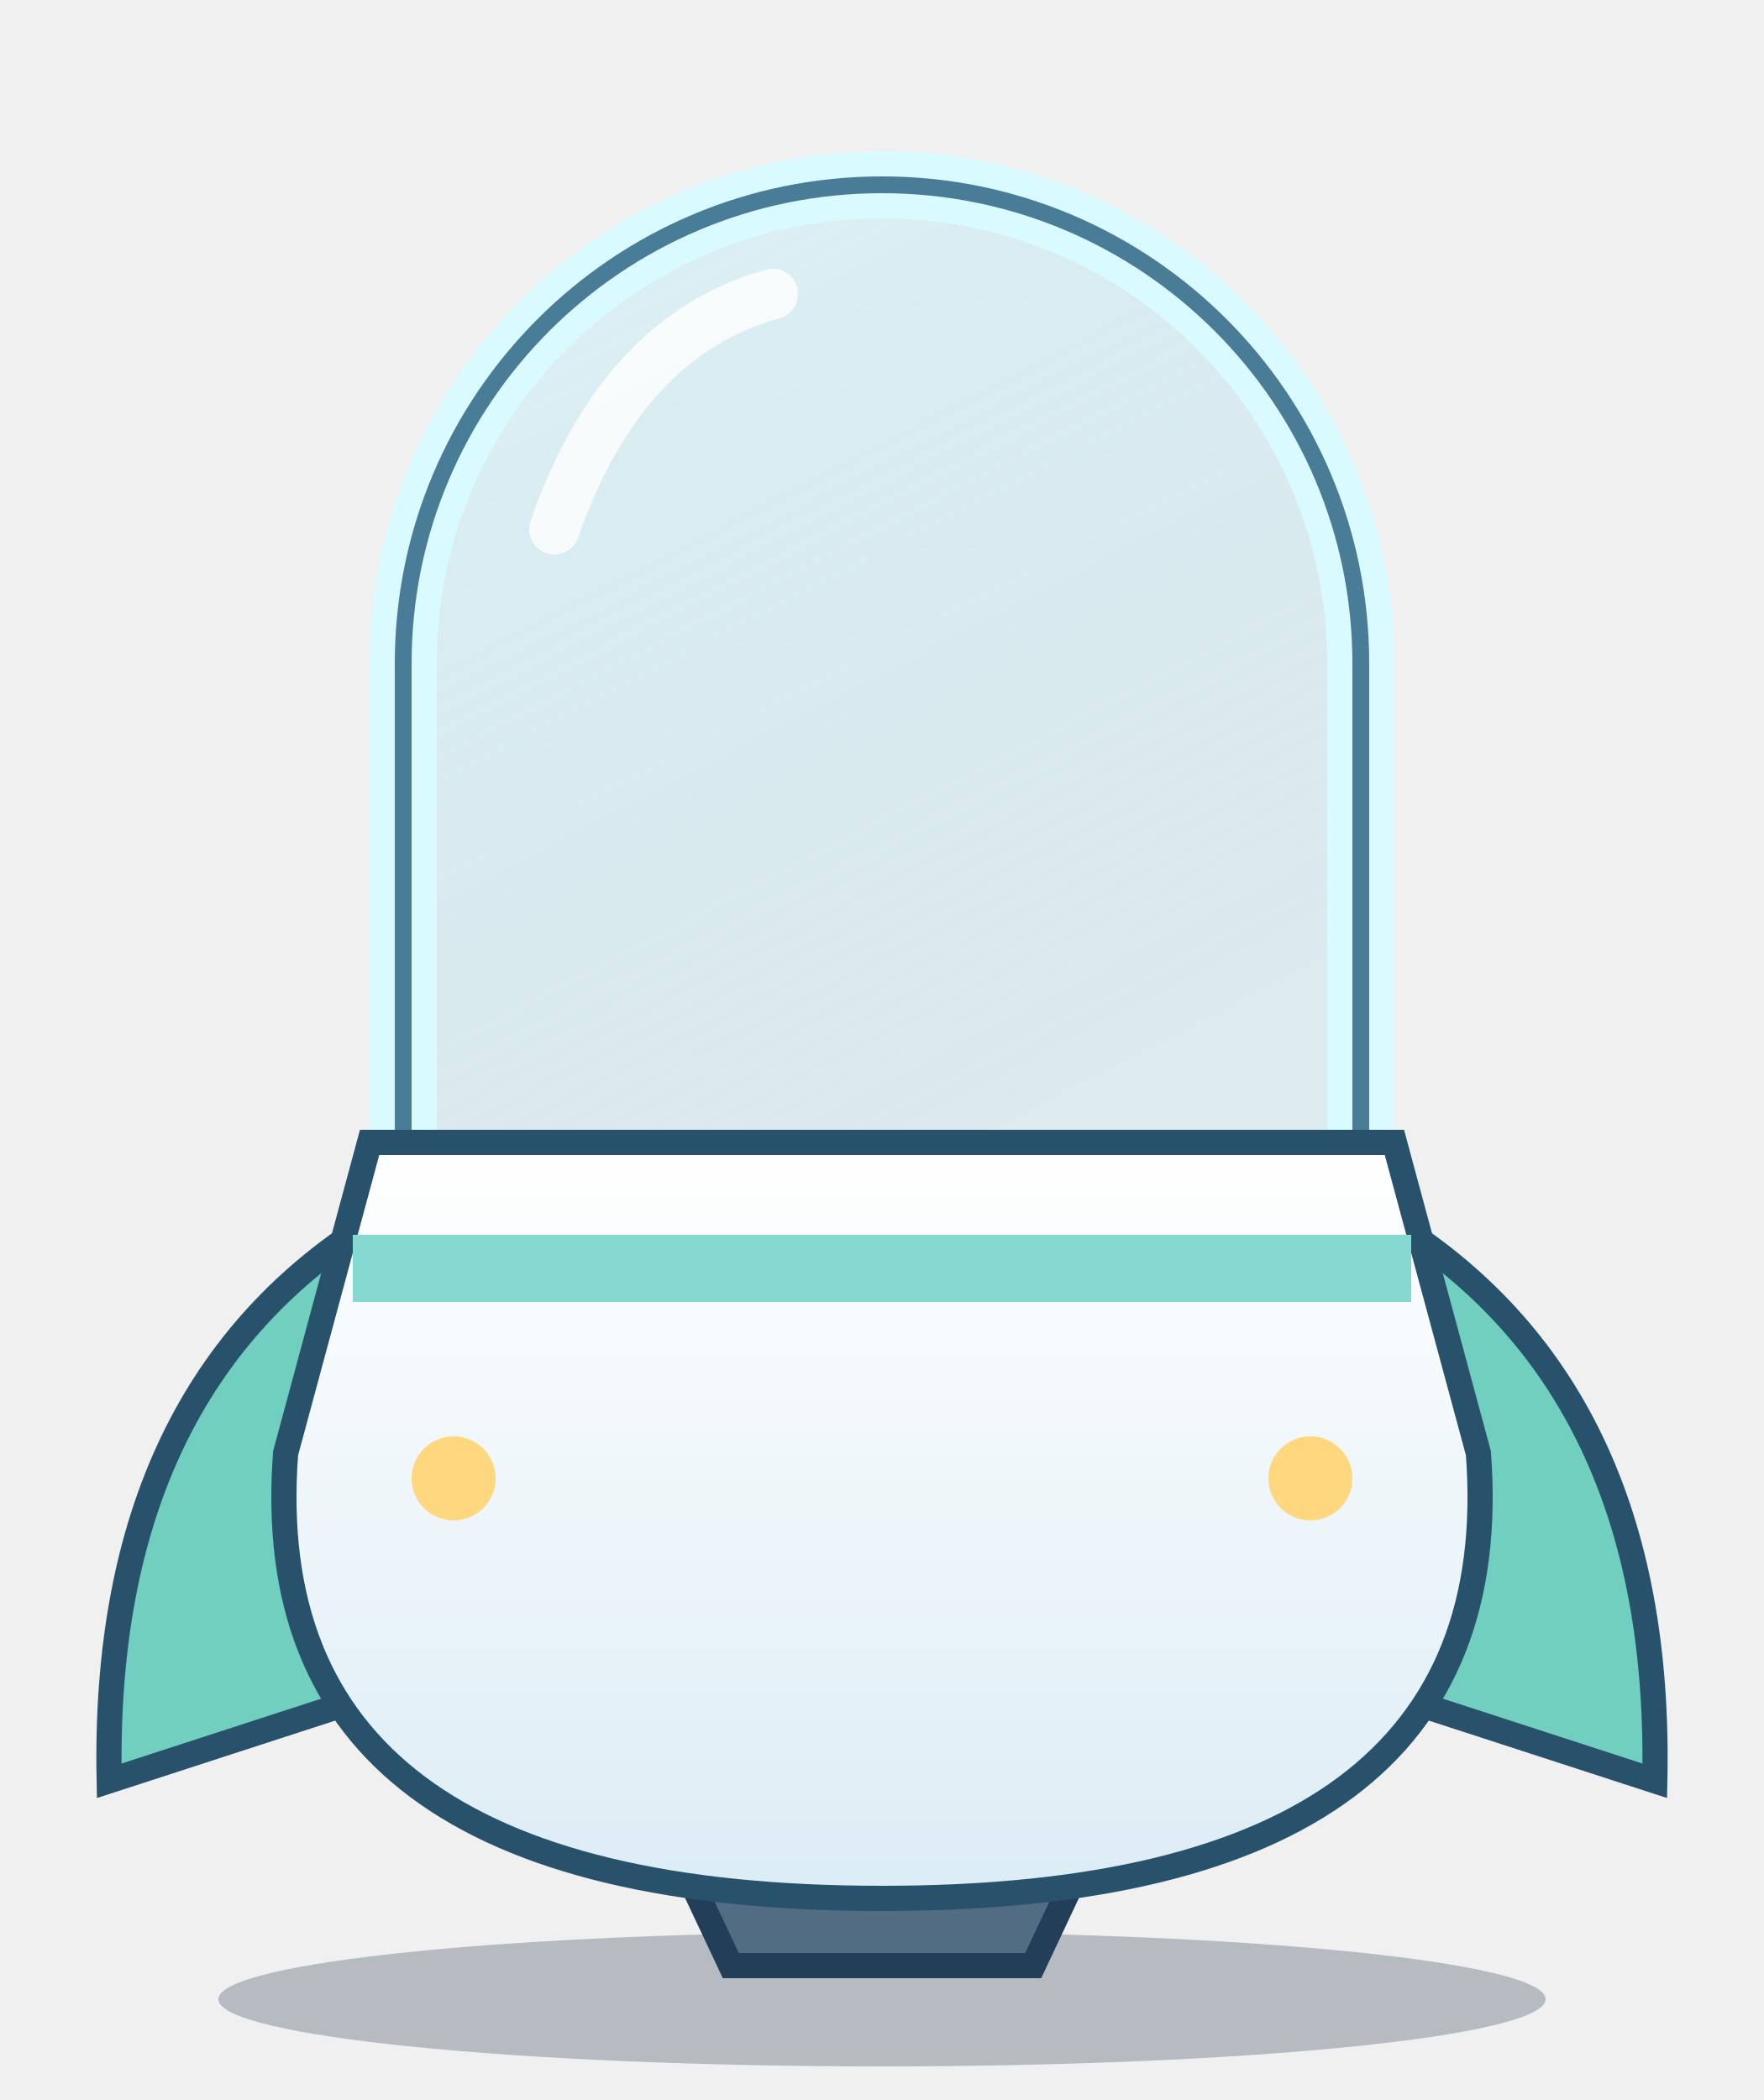
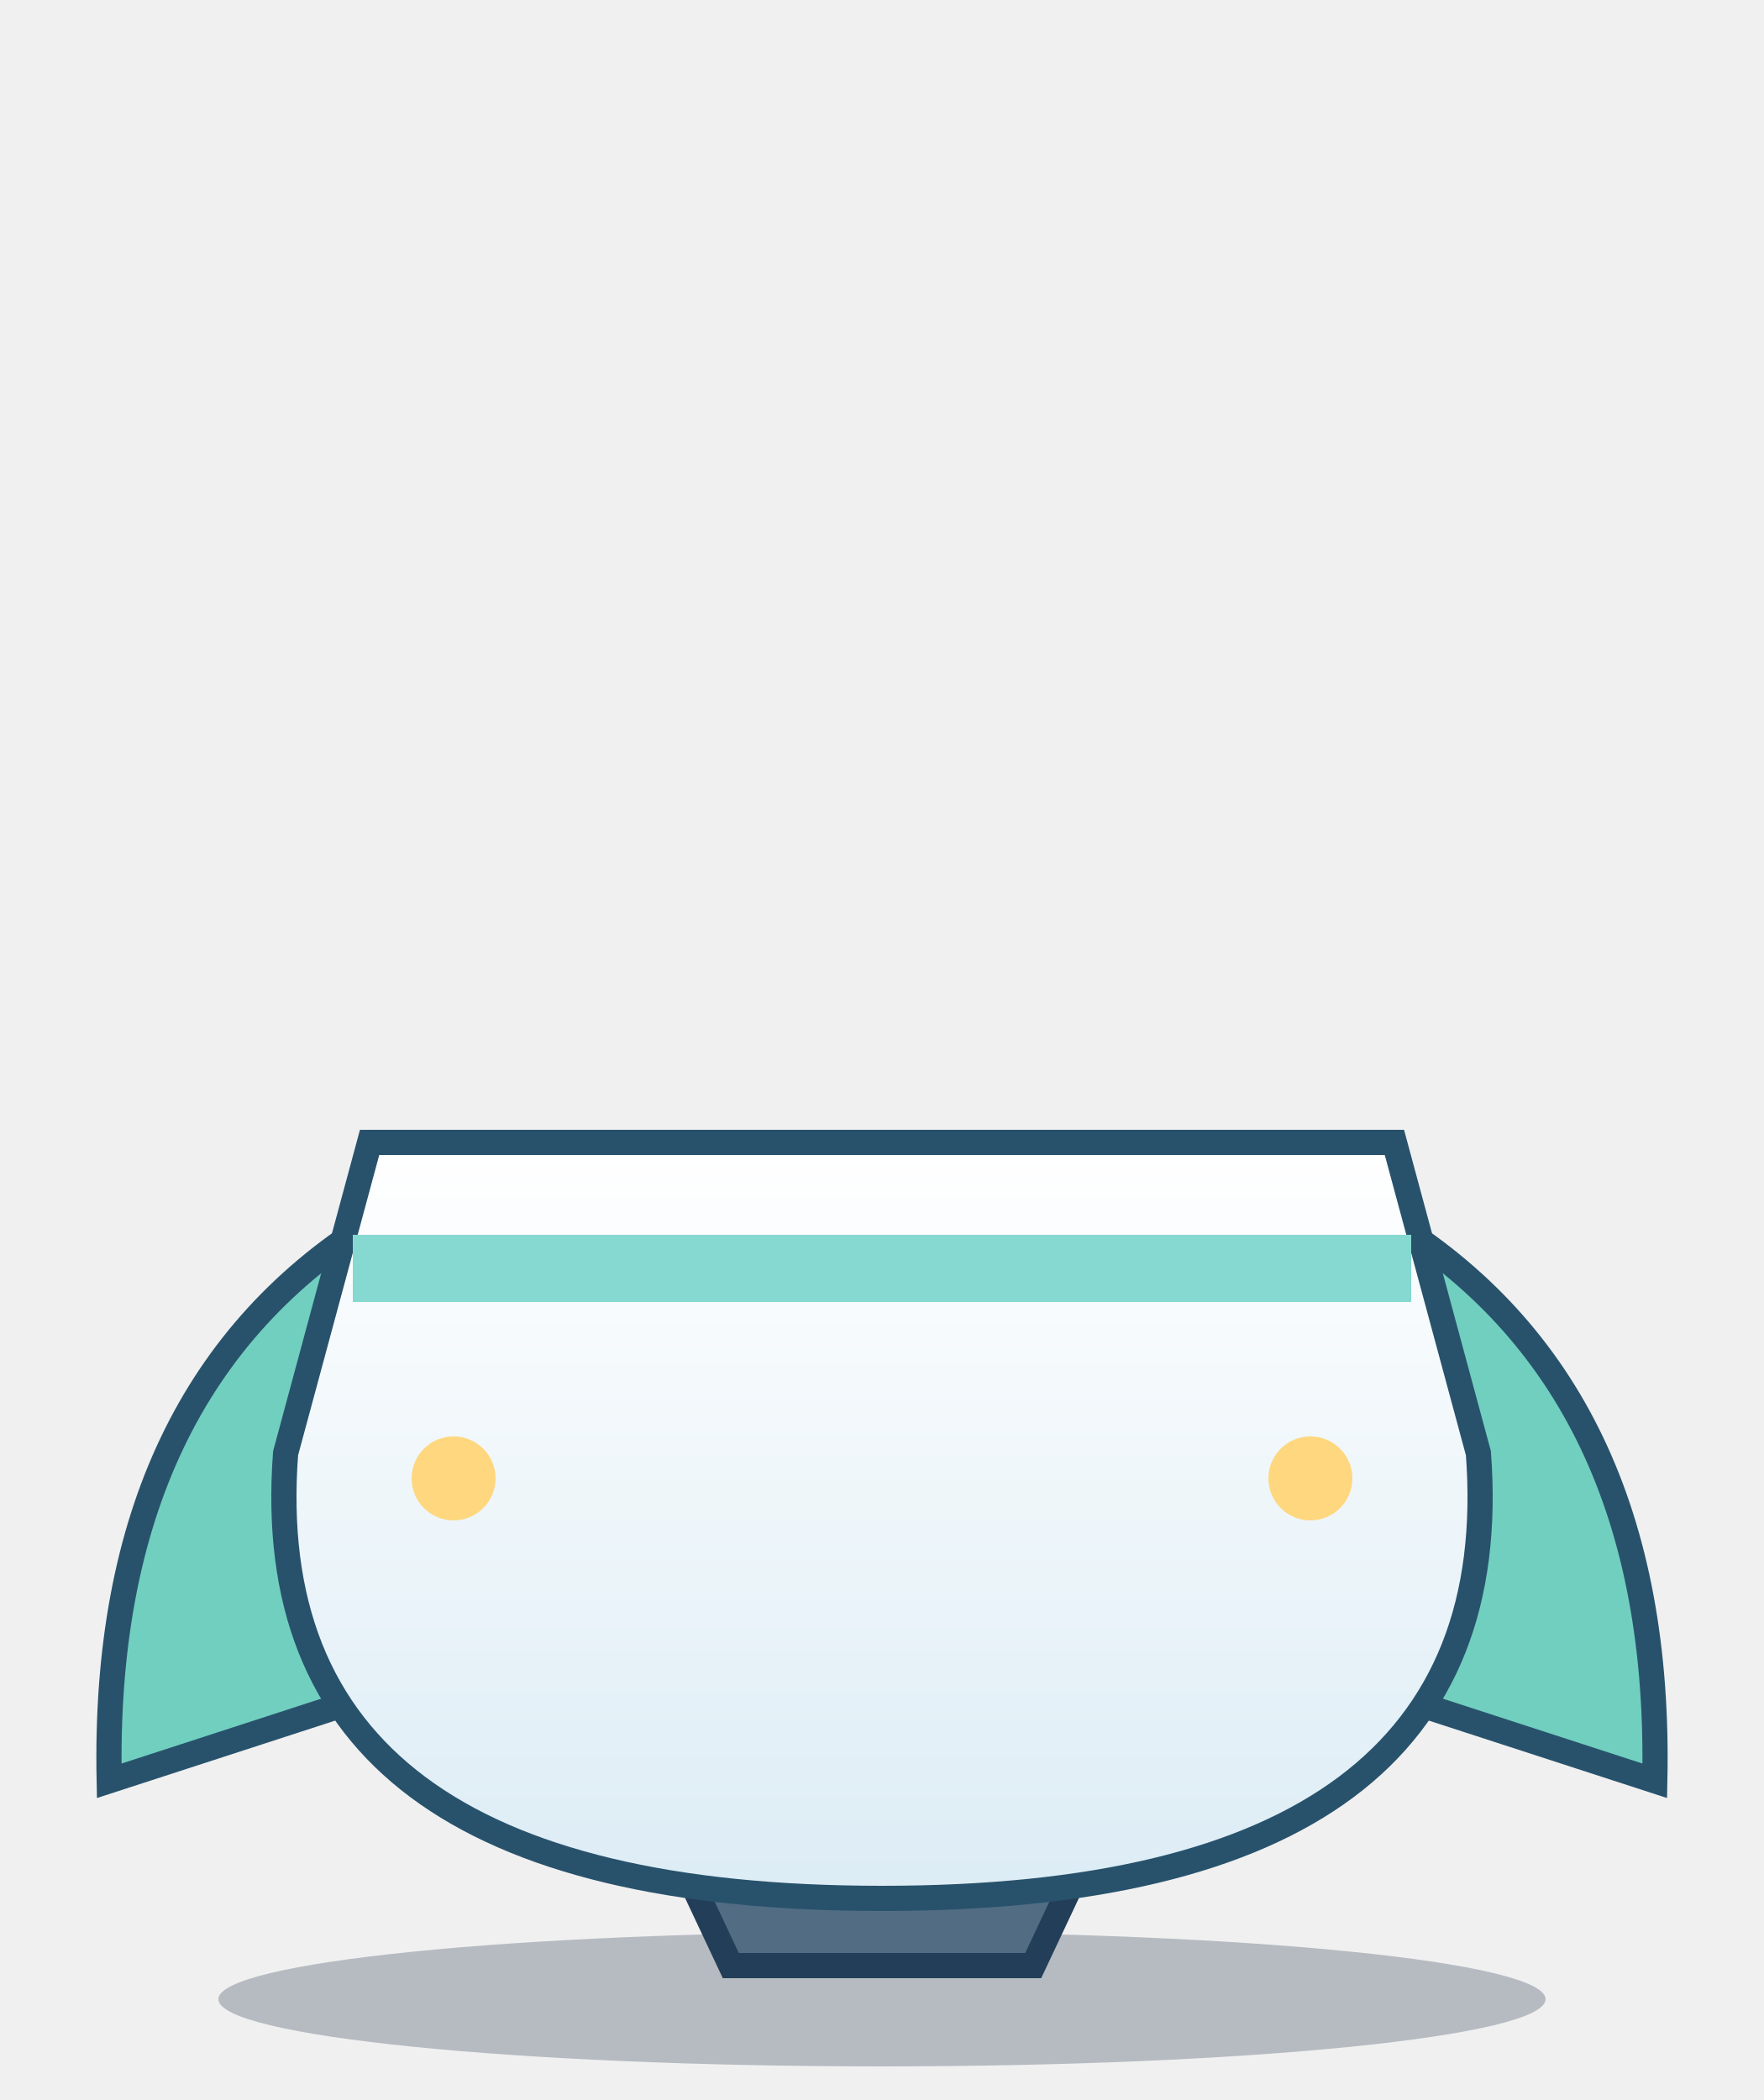
<svg xmlns="http://www.w3.org/2000/svg" width="210" height="250" viewBox="0 0 210 250">
  <defs>
    <linearGradient id="body" x2="0" y2="1">
      <stop stop-color="#ffffff" />
      <stop offset="1" stop-color="#dcecf5" />
    </linearGradient>
-     <linearGradient id="glass" x2=".5" y2="1">
-       <stop stop-color="#b8f4ff" stop-opacity=".35" />
-       <stop offset="1" stop-color="#6fc5e4" stop-opacity=".15" />
-     </linearGradient>
  </defs>
  <ellipse cx="105" cy="238" rx="79" ry="8" fill="#081d37" opacity=".25" />
  <path d="M45 145Q12 165 13 212L53 199M165 145Q198 165 197 212L157 199" fill="#71cfbf" stroke="#28526c" stroke-width="3" />
  <path d="M79 217h52l-8 17H87z" fill="#526d83" stroke="#233e58" stroke-width="3" />
-   <path d="M48 142V79a57 57 0 0 1 114 0v63" fill="url(#glass)" stroke="#d9faff" stroke-width="8" />
-   <path d="M48 142V79a57 57 0 0 1 114 0v63" fill="none" stroke="#497c96" stroke-width="2" />
  <path d="M44 136h122l10 37q4 53-71 53t-71-53z" fill="url(#body)" stroke="#28526c" stroke-width="3" />
  <path d="M42 151h126" stroke="#85d9d0" stroke-width="8" />
  <circle cx="54" cy="176" r="5" fill="#ffd77f" />
  <circle cx="156" cy="176" r="5" fill="#ffd77f" />
-   <path d="M66 63q8-23 26-28" fill="none" stroke="#fff" stroke-width="6" stroke-linecap="round" opacity=".8" />
</svg>
